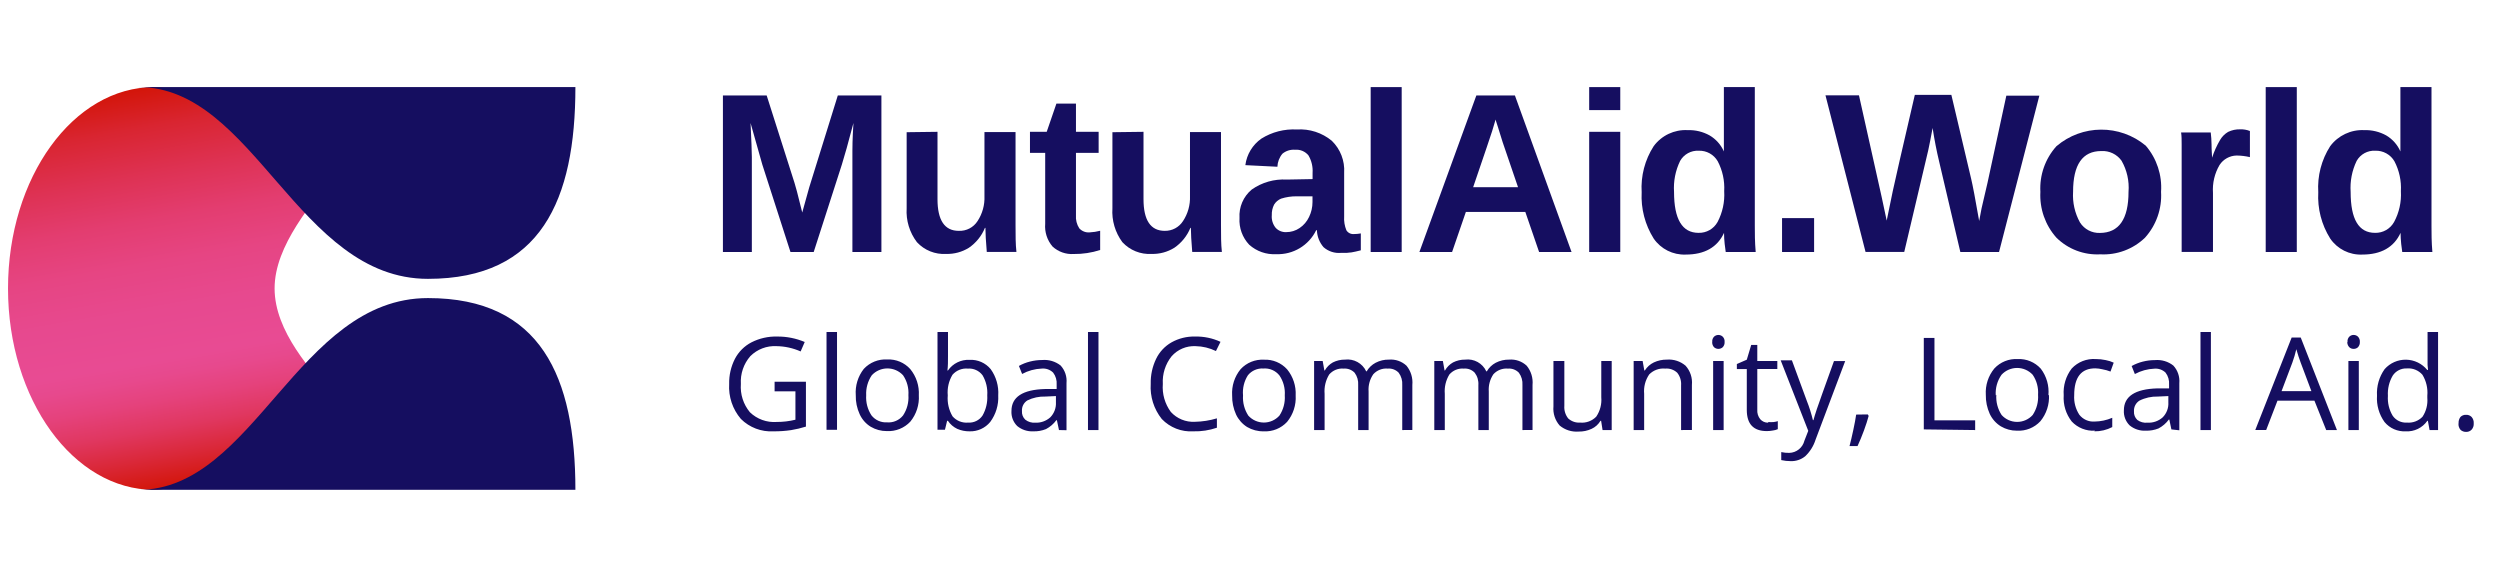
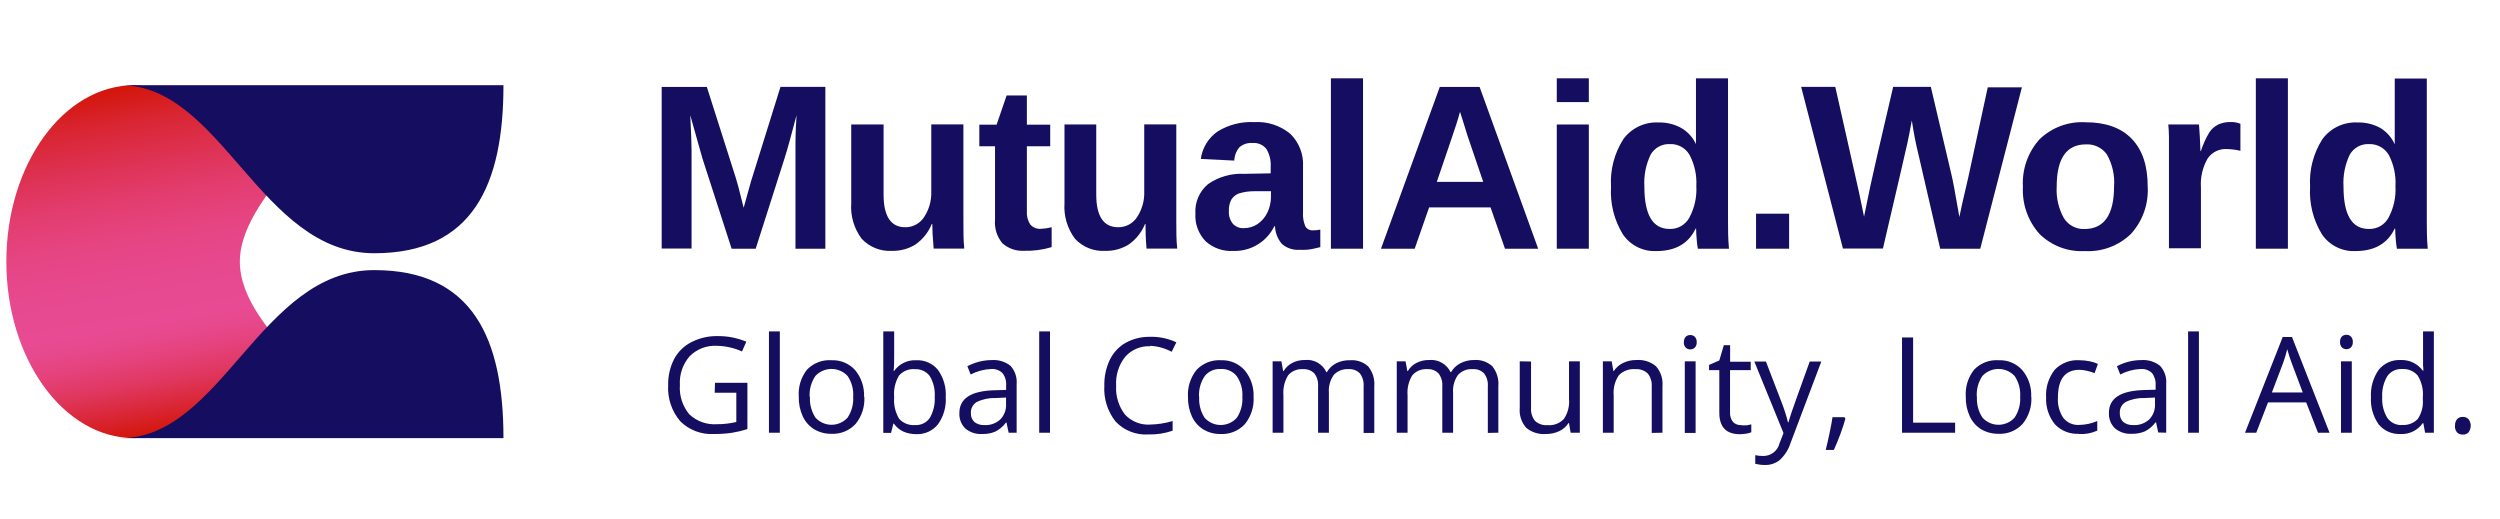
- <svg xmlns="http://www.w3.org/2000/svg" viewBox="0 0 312 72">
+ <svg xmlns="http://www.w3.org/2000/svg" viewBox="0 0 347 72">
  <defs>
-     <linearGradient id="linear-gradient" x1="298.34" y1="-75.73" x2="347.38" y2="-67.08" gradientTransform="matrix(0, 1, 1, 0, 95.02, -287.69)" gradientUnits="userSpaceOnUse">
+     <linearGradient id="linear-gradient" x1="301.87" y1="-78.9" x2="349.67" y2="-70.47" gradientTransform="matrix(0, 1, 1, 0, 97.58, -290.25)" gradientUnits="userSpaceOnUse">
      <stop offset="0" stop-color="#d31509" />
      <stop offset="0.1" stop-color="#d92531" />
      <stop offset="0.22" stop-color="#de3254" />
      <stop offset="0.33" stop-color="#e33d70" />
      <stop offset="0.44" stop-color="#e64583" />
      <stop offset="0.56" stop-color="#e7498f" />
      <stop offset="0.68" stop-color="#e84b93" />
      <stop offset="0.72" stop-color="#e7498d" />
      <stop offset="0.78" stop-color="#e5427c" />
      <stop offset="0.85" stop-color="#e03760" />
      <stop offset="0.92" stop-color="#da2839" />
      <stop offset="1" stop-color="#d31509" />
    </linearGradient>
  </defs>
  <g>
-     <path d="M96.67,47.64h3.91v5.6a13.23,13.23,0,0,1-1.86.44,14.12,14.12,0,0,1-2.19.15,5.33,5.33,0,0,1-4.07-1.55A6.14,6.14,0,0,1,91,47.92a6.56,6.56,0,0,1,.72-3.14,4.84,4.84,0,0,1,2.07-2.06A6.68,6.68,0,0,1,97,42a8.64,8.64,0,0,1,3.43.68l-.51,1.18a7.69,7.69,0,0,0-3-.66,4.29,4.29,0,0,0-3.28,1.25,4.83,4.83,0,0,0-1.18,3.47,4.94,4.94,0,0,0,1.13,3.53,4.35,4.35,0,0,0,3.34,1.21,9.61,9.61,0,0,0,2.34-.28V48.84H96.67Zm7.79,6h-1.31V41.43h1.31Zm10.21-4.32a4.76,4.76,0,0,1-1.06,3.3,3.75,3.75,0,0,1-2.94,1.18,3.9,3.9,0,0,1-2-.54,3.56,3.56,0,0,1-1.38-1.56,5.38,5.38,0,0,1-.49-2.38,4.75,4.75,0,0,1,1-3.28,3.71,3.71,0,0,1,2.93-1.18,3.64,3.64,0,0,1,2.87,1.2A4.76,4.76,0,0,1,114.67,49.35Zm-6.57,0a4.11,4.11,0,0,0,.66,2.52,2.29,2.29,0,0,0,1.94.87,2.31,2.31,0,0,0,2-.86,4.06,4.06,0,0,0,.67-2.53,3.93,3.93,0,0,0-.67-2.49,2.66,2.66,0,0,0-3.9,0A4.09,4.09,0,0,0,108.1,49.35ZM121,44.91a3.2,3.2,0,0,1,2.64,1.16,5.07,5.07,0,0,1,.94,3.28,5.12,5.12,0,0,1-1,3.31A3.2,3.2,0,0,1,121,53.83a3.72,3.72,0,0,1-1.54-.31,2.9,2.9,0,0,1-1.16-1h-.1l-.27,1.11H117V41.43h1.31v3c0,.67,0,1.27-.07,1.8h.07A3.09,3.09,0,0,1,121,44.91ZM120.79,46a2.27,2.27,0,0,0-1.92.77,4.26,4.26,0,0,0-.59,2.58,4.4,4.4,0,0,0,.6,2.61,2.3,2.3,0,0,0,1.94.78,2,2,0,0,0,1.8-.88,4.56,4.56,0,0,0,.59-2.52,4.34,4.34,0,0,0-.59-2.51A2.09,2.09,0,0,0,120.79,46Zm11.37,7.67-.26-1.23h-.07a3.76,3.76,0,0,1-1.29,1.11,3.87,3.87,0,0,1-1.59.28,2.91,2.91,0,0,1-2-.66,2.43,2.43,0,0,1-.72-1.88c0-1.74,1.39-2.66,4.18-2.74l1.46,0V48a2.18,2.18,0,0,0-.44-1.5A1.79,1.79,0,0,0,130,46a5.56,5.56,0,0,0-2.44.67l-.4-1a5.52,5.52,0,0,1,1.39-.55,6.15,6.15,0,0,1,1.52-.19,3.28,3.28,0,0,1,2.29.68,2.85,2.85,0,0,1,.74,2.2v5.88Zm-3-.92a2.63,2.63,0,0,0,1.92-.67,2.48,2.48,0,0,0,.7-1.87v-.78l-1.31.06a4.76,4.76,0,0,0-2.25.48,1.45,1.45,0,0,0-.68,1.33,1.34,1.34,0,0,0,.42,1.08A1.78,1.78,0,0,0,129.2,52.75Zm7.93.92h-1.31V41.43h1.31ZM149.21,43.2a3.74,3.74,0,0,0-3,1.27,5.06,5.06,0,0,0-1.09,3.45,5.21,5.21,0,0,0,1,3.49,3.78,3.78,0,0,0,3,1.23,10.22,10.22,0,0,0,2.75-.43v1.17a8.44,8.44,0,0,1-2.95.45,5,5,0,0,1-3.93-1.54,6.37,6.37,0,0,1-1.38-4.39,6.82,6.82,0,0,1,.67-3.11,4.73,4.73,0,0,1,1.92-2.06,5.71,5.71,0,0,1,2.95-.73,7.18,7.18,0,0,1,3.17.66l-.57,1.15A6.07,6.07,0,0,0,149.21,43.2Zm12.49,6.15a4.76,4.76,0,0,1-1.07,3.3,3.71,3.71,0,0,1-2.93,1.18,3.93,3.93,0,0,1-2.06-.54,3.69,3.69,0,0,1-1.38-1.56,5.52,5.52,0,0,1-.49-2.38,4.71,4.71,0,0,1,1.06-3.28,3.7,3.7,0,0,1,2.92-1.18,3.66,3.66,0,0,1,2.88,1.2A4.76,4.76,0,0,1,161.7,49.35Zm-6.57,0a4.11,4.11,0,0,0,.66,2.52,2.61,2.61,0,0,0,3.88,0,4.06,4.06,0,0,0,.67-2.53,3.93,3.93,0,0,0-.67-2.49,2.32,2.32,0,0,0-2-.86,2.29,2.29,0,0,0-1.93.84A4,4,0,0,0,155.13,49.35ZM175,53.67V48.06a2.32,2.32,0,0,0-.44-1.54,1.69,1.69,0,0,0-1.37-.52,2.18,2.18,0,0,0-1.8.7,3.34,3.34,0,0,0-.59,2.16v4.81h-1.3V48.06a2.32,2.32,0,0,0-.44-1.54,1.72,1.72,0,0,0-1.38-.52,2.14,2.14,0,0,0-1.8.74,4,4,0,0,0-.57,2.41v4.52H164V45.05h1.07l.21,1.18h.06a2.61,2.61,0,0,1,1-1,3.29,3.29,0,0,1,1.51-.35,2.58,2.58,0,0,1,2.65,1.46h.06a2.82,2.82,0,0,1,1.12-1.07,3.45,3.45,0,0,1,1.66-.39,2.87,2.87,0,0,1,2.19.76,3.3,3.3,0,0,1,.73,2.4v5.62Zm15,0V48.06a2.32,2.32,0,0,0-.44-1.54,1.71,1.71,0,0,0-1.37-.52,2.21,2.21,0,0,0-1.81.7,3.4,3.4,0,0,0-.58,2.16v4.81h-1.3V48.06a2.27,2.27,0,0,0-.45-1.54,1.68,1.68,0,0,0-1.37-.52,2.14,2.14,0,0,0-1.8.74,4,4,0,0,0-.57,2.41v4.52H179V45.05h1.07l.21,1.18h.06a2.61,2.61,0,0,1,1-1,3.26,3.26,0,0,1,1.51-.35,2.56,2.56,0,0,1,2.64,1.46h.07a2.79,2.79,0,0,1,1.11-1.07,3.52,3.52,0,0,1,1.67-.39,2.87,2.87,0,0,1,2.19.76,3.3,3.3,0,0,1,.73,2.4v5.62Zm5.23-8.62v5.59a2.26,2.26,0,0,0,.48,1.58,2,2,0,0,0,1.5.52,2.47,2.47,0,0,0,2-.74,3.73,3.73,0,0,0,.63-2.42V45.05h1.3v8.62H200l-.18-1.15h-.08a2.51,2.51,0,0,1-1.11,1,3.67,3.67,0,0,1-1.62.34,3.29,3.29,0,0,1-2.36-.75,3.18,3.18,0,0,1-.78-2.39V45.05Zm14.57,8.62V48.09a2.25,2.25,0,0,0-.48-1.57,1.94,1.94,0,0,0-1.5-.52,2.47,2.47,0,0,0-2,.73,3.7,3.7,0,0,0-.63,2.42v4.52h-1.31V45.05H205l.21,1.18h.07a2.7,2.7,0,0,1,1.12-1,3.74,3.74,0,0,1,1.62-.35,3.22,3.22,0,0,1,2.34.76,3.14,3.14,0,0,1,.79,2.4v5.62Zm5.31,0h-1.31V45.05h1.31Zm-1.42-11a.82.82,0,0,1,.22-.65.79.79,0,0,1,1.09,0,.82.82,0,0,1,.23.65.86.86,0,0,1-.23.66.81.81,0,0,1-1.09,0A.89.89,0,0,1,213.68,42.71Zm7,10a3.64,3.64,0,0,0,.67,0,2.89,2.89,0,0,0,.51-.11v1a2.14,2.14,0,0,1-.63.17,4.08,4.08,0,0,1-.74.07c-1.67,0-2.5-.88-2.5-2.64V46.06h-1.24v-.63l1.24-.54.55-1.84h.76v2h2.5v1h-2.5v5.08a1.7,1.7,0,0,0,.37,1.19A1.26,1.26,0,0,0,220.65,52.75Zm1.54-7.7h1.4L225.48,50a17.66,17.66,0,0,1,.77,2.43h.07c.07-.27.21-.73.42-1.37s.94-2.65,2.14-6h1.4l-3.7,9.82a4.87,4.87,0,0,1-1.29,2.06,2.72,2.72,0,0,1-1.81.61,5.27,5.27,0,0,1-1.18-.13v-1a4.19,4.19,0,0,0,1,.1A2,2,0,0,0,225.19,55l.48-1.23Zm10.86,6.75.12.18c-.14.52-.33,1.13-.59,1.83s-.52,1.34-.8,1.94h-1c.15-.55.3-1.22.47-2s.29-1.45.36-1.93Zm7,1.87V42.17h1.33V52.46h5.08v1.21Zm15.62-4.32a4.76,4.76,0,0,1-1.07,3.3,3.71,3.71,0,0,1-2.93,1.18,3.87,3.87,0,0,1-2-.54,3.64,3.64,0,0,1-1.39-1.56,5.52,5.52,0,0,1-.49-2.38,4.71,4.71,0,0,1,1.06-3.28,3.7,3.7,0,0,1,2.92-1.18,3.66,3.66,0,0,1,2.88,1.2A4.76,4.76,0,0,1,255.64,49.35Zm-6.57,0a4.11,4.11,0,0,0,.66,2.52,2.61,2.61,0,0,0,3.88,0,4.06,4.06,0,0,0,.67-2.53,3.93,3.93,0,0,0-.67-2.49,2.65,2.65,0,0,0-3.89,0A4,4,0,0,0,249.07,49.35Zm12.31,4.48a3.67,3.67,0,0,1-2.9-1.15,4.78,4.78,0,0,1-1-3.27,4.91,4.91,0,0,1,1-3.34,3.76,3.76,0,0,1,3-1.18,5.81,5.81,0,0,1,1.24.13,4.16,4.16,0,0,1,1,.32l-.4,1.11a5.27,5.27,0,0,0-1-.28,4,4,0,0,0-.9-.12c-1.76,0-2.63,1.11-2.63,3.35a4,4,0,0,0,.64,2.44,2.22,2.22,0,0,0,1.9.85,5.78,5.78,0,0,0,2.21-.47v1.16A4.7,4.7,0,0,1,261.38,53.83Zm9.54-.16-.26-1.23h-.06a3.76,3.76,0,0,1-1.29,1.11,4,4,0,0,1-1.6.28,2.91,2.91,0,0,1-2-.66,2.43,2.43,0,0,1-.72-1.88c0-1.74,1.39-2.66,4.18-2.74l1.46,0V48a2.18,2.18,0,0,0-.44-1.5,1.79,1.79,0,0,0-1.39-.49,5.59,5.59,0,0,0-2.44.67l-.4-1a5.68,5.68,0,0,1,1.39-.55,6.17,6.17,0,0,1,1.53-.19,3.24,3.24,0,0,1,2.28.68,2.86,2.86,0,0,1,.75,2.2v5.88ZM268,52.75a2.62,2.62,0,0,0,1.91-.67,2.44,2.44,0,0,0,.7-1.87v-.78l-1.31.06A4.83,4.83,0,0,0,267,50a1.47,1.47,0,0,0-.68,1.33,1.34,1.34,0,0,0,.42,1.08A1.79,1.79,0,0,0,268,52.75Zm7.92.92h-1.3V41.43h1.3Zm14.39,0L288.84,50h-4.61l-1.41,3.66h-1.36L286,42.12h1.13l4.52,11.55Zm-1.85-4.86-1.34-3.57c-.17-.45-.35-1-.54-1.66a14.16,14.16,0,0,1-.49,1.66l-1.35,3.57Zm5.92,4.86h-1.3V45.05h1.3Zm-1.41-11a.82.82,0,0,1,.22-.65.76.76,0,0,1,.55-.22.77.77,0,0,1,.54.22.86.86,0,0,1,.23.65.9.9,0,0,1-.23.66.76.76,0,0,1-.54.21.75.75,0,0,1-.55-.21A.89.89,0,0,1,292.94,42.71ZM303,52.52h-.07a3.07,3.07,0,0,1-2.7,1.31,3.22,3.22,0,0,1-2.64-1.16,5.06,5.06,0,0,1-.94-3.29,5.18,5.18,0,0,1,.95-3.31,3.49,3.49,0,0,1,5.32.1h.1l-.06-.63,0-.6V41.43h1.31V53.67h-1.06Zm-2.61.22a2.4,2.4,0,0,0,1.94-.73,3.7,3.7,0,0,0,.6-2.35v-.28a4.28,4.28,0,0,0-.61-2.61,2.32,2.32,0,0,0-1.95-.79,2,2,0,0,0-1.76.9,4.47,4.47,0,0,0-.6,2.52,4.27,4.27,0,0,0,.6,2.49A2,2,0,0,0,300.38,52.74Zm6.44.1a1.23,1.23,0,0,1,.23-.8.91.91,0,0,1,.7-.27.9.9,0,0,1,.7.27,1.09,1.09,0,0,1,.26.8,1.05,1.05,0,0,1-.26.78.9.9,0,0,1-.7.28,1,1,0,0,1-.67-.24A1.08,1.08,0,0,1,306.82,52.84Z" fill="#150e60" />
-     <path d="M106.38,31.45V19.61c0-.27,0-.53,0-.8s0-1.42.13-3.46c-.65,2.49-1.14,4.22-1.45,5.2l-3.51,10.9h-2.9l-3.51-10.9-1.47-5.2c.1,2.14.16,3.57.16,4.26V31.45H90.22V11.91h5.46l3.48,10.93.3,1.06.66,2.62.87-3.13,3.57-11.48H110V31.45Z" fill="#150e60" />
-     <path d="M117,16.45v8.41c0,2.63.89,3.95,2.65,3.95A2.65,2.65,0,0,0,122,27.59a5.27,5.27,0,0,0,.86-3.11v-8h3.88V28.08c0,1.27,0,2.39.11,3.36h-3.7c-.11-1.33-.17-2.33-.17-3h-.06a5.56,5.56,0,0,1-2,2.48,5.1,5.1,0,0,1-2.84.77,4.58,4.58,0,0,1-3.65-1.47A6.33,6.33,0,0,1,113.15,26v-9.5Z" fill="#150e60" />
-     <path d="M134,31.7a3.56,3.56,0,0,1-2.64-.93,3.87,3.87,0,0,1-.92-2.84V19.08h-1.9V16.45h2.09l1.21-3.52h2.44v3.52h2.83v2.63h-2.83v7.79a2.62,2.62,0,0,0,.41,1.62A1.56,1.56,0,0,0,136,29a6.34,6.34,0,0,0,1.3-.2v2.4A10.38,10.38,0,0,1,134,31.7Z" fill="#150e60" />
-     <path d="M142.71,16.45v8.41c0,2.63.89,3.95,2.65,3.95a2.64,2.64,0,0,0,2.28-1.22,5.27,5.27,0,0,0,.87-3.11v-8h3.87V28.08c0,1.27,0,2.39.11,3.36h-3.7c-.11-1.33-.17-2.33-.17-3h-.06a5.56,5.56,0,0,1-2,2.48,5.1,5.1,0,0,1-2.84.77,4.59,4.59,0,0,1-3.65-1.47A6.39,6.39,0,0,1,138.83,26v-9.5Z" fill="#150e60" />
-     <path d="M159.28,31.72a4.64,4.64,0,0,1-3.38-1.18,4.46,4.46,0,0,1-1.21-3.34,4.26,4.26,0,0,1,1.52-3.54,6.9,6.9,0,0,1,4.38-1.25l3.22-.06v-.76a3.81,3.81,0,0,0-.51-2.19,1.93,1.93,0,0,0-1.67-.71,2.2,2.2,0,0,0-1.58.49,2.68,2.68,0,0,0-.63,1.63l-4-.2a4.79,4.79,0,0,1,2-3.31,7.57,7.57,0,0,1,4.43-1.14,6.21,6.21,0,0,1,4.36,1.41,5.12,5.12,0,0,1,1.54,4V27a3.89,3.89,0,0,0,.28,1.74,1,1,0,0,0,.94.47,4.74,4.74,0,0,0,.86-.08v2.11l-.62.15-.55.11c-.19,0-.38.05-.59.06s-.45,0-.72,0a2.91,2.91,0,0,1-2.17-.71,3.41,3.41,0,0,1-.83-2.12h-.09A5.31,5.31,0,0,1,159.28,31.72Zm4.52-7.22-2,0a6.21,6.21,0,0,0-1.92.29,1.86,1.86,0,0,0-.87.74,2.68,2.68,0,0,0-.29,1.33,2.2,2.2,0,0,0,.49,1.58,1.69,1.69,0,0,0,1.31.53,2.93,2.93,0,0,0,1.67-.51,3.4,3.4,0,0,0,1.18-1.38,4.23,4.23,0,0,0,.43-1.86V24.5Z" fill="#150e60" />
-     <path d="M171.06,31.45V10.87h3.87V31.45Z" fill="#150e60" />
-     <path d="M192.08,31.45l-1.72-5h-7.42l-1.72,5h-4.08l7.11-19.54h4.81l7.07,19.54Zm-5.44-16.53-.08.3c-.09.34-.21.72-.34,1.14s-.92,2.76-2.37,7h5.6l-1.92-5.62-.59-1.89Z" fill="#150e60" />
-     <path d="M198.33,13.74V10.87h3.88v2.87Zm0,17.71v-15h3.88v15Z" fill="#150e60" />
-     <path d="M215.37,31.45c0-.14-.08-.49-.13-1a13.06,13.06,0,0,1-.08-1.39h0c-.83,1.81-2.44,2.71-4.78,2.71a4.62,4.62,0,0,1-4-2A9.89,9.89,0,0,1,204.88,24a9.56,9.56,0,0,1,1.5-5.76,4.94,4.94,0,0,1,4.24-2,5.27,5.27,0,0,1,2.74.66,4.36,4.36,0,0,1,1.78,2h0l0-2.47V10.87H219V28.18c0,.92,0,2,.11,3.27Zm-.19-7.59a7.16,7.16,0,0,0-.81-3.74A2.63,2.63,0,0,0,212,18.81a2.52,2.52,0,0,0-2.32,1.27,7.72,7.72,0,0,0-.76,3.88q0,5.1,3.06,5.1a2.63,2.63,0,0,0,2.37-1.35A7.31,7.31,0,0,0,215.18,23.86Z" fill="#150e60" />
-     <path d="M222.4,31.45V27.22h4v4.23Z" fill="#150e60" />
-     <path d="M249.48,31.45h-4.83L242,20.14q-.48-2-.81-4.17-.33,1.81-.54,2.76t-3,12.71h-4.83l-5-19.54H232l2.82,12.63.64,3c.26-1.28.51-2.51.76-3.69s1.16-5.16,2.75-12h4.56L246,22.31q.28,1.15,1,5.27L247.3,26l.74-3.18,2.35-10.88h4.12Z" fill="#150e60" />
-     <path d="M269.7,23.94a7.85,7.85,0,0,1-2,5.72,7.45,7.45,0,0,1-5.58,2.08,7.23,7.23,0,0,1-5.48-2.08,7.93,7.93,0,0,1-2-5.71,7.86,7.86,0,0,1,2-5.7,8.65,8.65,0,0,1,11.15-.07A8,8,0,0,1,269.7,23.94Zm-4.06,0a6.74,6.74,0,0,0-.87-3.88,2.9,2.9,0,0,0-2.52-1.21c-2.36,0-3.53,1.7-3.53,5.09a7,7,0,0,0,.86,3.82,2.82,2.82,0,0,0,2.49,1.31C264.44,29.06,265.64,27.35,265.64,23.94Z" fill="#150e60" />
-     <path d="M272.27,31.45V20c0-.83,0-1.51,0-2s0-1.05-.07-1.47h3.7A13.77,13.77,0,0,1,276,18c0,.85.07,1.4.07,1.68h0a11,11,0,0,1,1-2.22,2.81,2.81,0,0,1,1-1,3.25,3.25,0,0,1,1.51-.32,3,3,0,0,1,1.21.21v3.26a7.68,7.68,0,0,0-1.66-.2A2.6,2.6,0,0,0,277,20.59a6.08,6.08,0,0,0-.82,3.49v7.36h-3.86Z" fill="#150e60" />
-     <path d="M282.76,31.45V10.87h3.88V31.45Z" fill="#150e60" />
-     <path d="M299.8,31.45c0-.14-.08-.49-.13-1s-.08-1-.08-1.39h0c-.83,1.81-2.44,2.71-4.78,2.71a4.6,4.6,0,0,1-4-2A9.82,9.82,0,0,1,289.32,24a9.56,9.56,0,0,1,1.49-5.76,5,5,0,0,1,4.25-2,5.32,5.32,0,0,1,2.74.66,4.34,4.34,0,0,1,1.77,2h0l0-2.47V10.87h3.88V28.18c0,.92,0,2,.11,3.27Zm-.17-7.59a7.16,7.16,0,0,0-.81-3.74,2.66,2.66,0,0,0-2.39-1.31,2.51,2.51,0,0,0-2.32,1.27,7.74,7.74,0,0,0-.75,3.88c0,3.4,1,5.1,3.05,5.1a2.64,2.64,0,0,0,2.37-1.35A7.21,7.21,0,0,0,299.63,23.86Z" fill="#150e60" />
+     <path d="M99.24,53.13h4.5v6.43a15.5,15.5,0,0,1-2.14.51,16.79,16.79,0,0,1-2.51.17,6.11,6.11,0,0,1-4.68-1.78,7.1,7.1,0,0,1-1.67-5,7.66,7.66,0,0,1,.82-3.61A5.58,5.58,0,0,1,96,47.47a7.68,7.68,0,0,1,3.65-.82,9.93,9.93,0,0,1,3.94.78l-.6,1.35A8.9,8.9,0,0,0,99.5,48a4.92,4.92,0,0,0-3.77,1.44,5.56,5.56,0,0,0-1.36,4,5.71,5.71,0,0,0,1.3,4.06,5.07,5.07,0,0,0,3.84,1.38,11.44,11.44,0,0,0,2.69-.31V54.51h-3Zm9,6.93h-1.51V46h1.51Zm11.73-5a5.45,5.45,0,0,1-1.22,3.79,4.27,4.27,0,0,1-3.37,1.36,4.52,4.52,0,0,1-2.36-.62,4.14,4.14,0,0,1-1.59-1.79,6.18,6.18,0,0,1-.56-2.74A5.44,5.44,0,0,1,112,51.32,4.29,4.29,0,0,1,115.4,50a4.17,4.17,0,0,1,3.3,1.38A5.42,5.42,0,0,1,119.93,55.09Zm-7.55,0a4.77,4.77,0,0,0,.76,2.9,3,3,0,0,0,4.47,0,4.72,4.72,0,0,0,.77-2.91,4.56,4.56,0,0,0-.77-2.86,3.05,3.05,0,0,0-4.48,0A4.65,4.65,0,0,0,112.38,55.09ZM127.19,50a3.68,3.68,0,0,1,3,1.34,5.86,5.86,0,0,1,1.08,3.77,5.89,5.89,0,0,1-1.09,3.8,3.67,3.67,0,0,1-3,1.35,4.49,4.49,0,0,1-1.78-.35,3.3,3.3,0,0,1-1.33-1.11H124l-.32,1.28h-1.08V46h1.51v3.42c0,.76,0,1.45-.08,2.06h.08A3.56,3.56,0,0,1,127.19,50ZM127,51.24a2.63,2.63,0,0,0-2.22.89,5,5,0,0,0-.67,3,5,5,0,0,0,.69,3A2.69,2.69,0,0,0,127,59a2.31,2.31,0,0,0,2.06-1,5.22,5.22,0,0,0,.68-2.9,5,5,0,0,0-.68-2.89A2.41,2.41,0,0,0,127,51.24ZM140,60.06l-.3-1.41h-.07a4.17,4.17,0,0,1-1.49,1.26,4.44,4.44,0,0,1-1.83.33,3.33,3.33,0,0,1-2.32-.76,2.8,2.8,0,0,1-.83-2.16q0-3,4.8-3.15l1.69-.05V53.5a2.47,2.47,0,0,0-.51-1.72,2.06,2.06,0,0,0-1.6-.56,6.67,6.67,0,0,0-2.81.76l-.46-1.15a7.49,7.49,0,0,1,1.6-.62,7.09,7.09,0,0,1,1.76-.23,3.78,3.78,0,0,1,2.62.79,3.3,3.3,0,0,1,.86,2.52v6.77ZM136.64,59a3,3,0,0,0,2.19-.77,2.82,2.82,0,0,0,.81-2.15v-.9l-1.5.07a5.44,5.44,0,0,0-2.59.56,1.67,1.67,0,0,0-.79,1.53,1.59,1.59,0,0,0,.49,1.24A2.12,2.12,0,0,0,136.64,59Zm9.1,1.06h-1.5V46h1.5Zm13.89-12a4.33,4.33,0,0,0-3.45,1.46,5.84,5.84,0,0,0-1.26,4,6,6,0,0,0,1.21,4,4.37,4.37,0,0,0,3.48,1.41,11.83,11.83,0,0,0,3.15-.49v1.34a9.51,9.51,0,0,1-3.39.52,5.74,5.74,0,0,1-4.51-1.77,7.29,7.29,0,0,1-1.58-5,7.93,7.93,0,0,1,.76-3.58,5.43,5.43,0,0,1,2.2-2.37,6.77,6.77,0,0,1,3.4-.83,8.16,8.16,0,0,1,3.64.76l-.65,1.32A7,7,0,0,0,159.63,48ZM174,55.09a5.5,5.5,0,0,1-1.22,3.79,4.31,4.31,0,0,1-3.38,1.36,4.54,4.54,0,0,1-2.36-.62,4.2,4.2,0,0,1-1.59-1.79,6.32,6.32,0,0,1-.56-2.74,5.44,5.44,0,0,1,1.21-3.77A4.3,4.3,0,0,1,169.45,50a4.2,4.2,0,0,1,3.3,1.38A5.42,5.42,0,0,1,174,55.09Zm-7.55,0a4.78,4.78,0,0,0,.75,2.9,3,3,0,0,0,4.47,0,4.72,4.72,0,0,0,.77-2.91,4.56,4.56,0,0,0-.77-2.86,2.66,2.66,0,0,0-2.25-1,2.62,2.62,0,0,0-2.22,1A4.65,4.65,0,0,0,166.43,55.09Zm22.82,5V53.61a2.63,2.63,0,0,0-.51-1.77,1.93,1.93,0,0,0-1.57-.6,2.54,2.54,0,0,0-2.07.81,3.78,3.78,0,0,0-.67,2.47v5.54h-1.5V53.61a2.63,2.63,0,0,0-.51-1.77,2,2,0,0,0-1.58-.6,2.48,2.48,0,0,0-2.07.85,4.6,4.6,0,0,0-.65,2.77v5.2h-1.5V50.15h1.22l.24,1.35h.07a3,3,0,0,1,1.2-1.13,3.7,3.7,0,0,1,1.73-.4,2.94,2.94,0,0,1,3,1.68h.07a3.19,3.19,0,0,1,1.29-1.23A4,4,0,0,1,187.4,50a3.35,3.35,0,0,1,2.51.86,3.86,3.86,0,0,1,.84,2.76v6.47Zm17.24,0V53.61a2.63,2.63,0,0,0-.51-1.77,1.94,1.94,0,0,0-1.57-.6,2.51,2.51,0,0,0-2.07.81,3.78,3.78,0,0,0-.67,2.47v5.54h-1.5V53.61a2.63,2.63,0,0,0-.51-1.77,2,2,0,0,0-1.58-.6,2.48,2.48,0,0,0-2.07.85,4.53,4.53,0,0,0-.66,2.77v5.2h-1.5V50.15h1.22l.25,1.35h.07a2.91,2.91,0,0,1,1.2-1.13,3.65,3.65,0,0,1,1.73-.4,3,3,0,0,1,3,1.68h.07a3.19,3.19,0,0,1,1.29-1.23,4,4,0,0,1,1.91-.45,3.39,3.39,0,0,1,2.52.86,3.86,3.86,0,0,1,.84,2.76v6.47Zm6-9.91v6.43a2.58,2.58,0,0,0,.55,1.81,2.29,2.29,0,0,0,1.73.59,2.79,2.79,0,0,0,2.27-.85,4.26,4.26,0,0,0,.72-2.77V50.15h1.5v9.91H218l-.22-1.33h-.08a3,3,0,0,1-1.29,1.12,4.24,4.24,0,0,1-1.86.39,3.8,3.8,0,0,1-2.71-.86,3.65,3.65,0,0,1-.9-2.75V50.15Zm16.75,9.91V53.65a2.63,2.63,0,0,0-.55-1.81,2.26,2.26,0,0,0-1.73-.6,2.85,2.85,0,0,0-2.28.84,4.27,4.27,0,0,0-.72,2.78v5.2h-1.5V50.15h1.22l.24,1.35H224a3.13,3.13,0,0,1,1.3-1.13,4.15,4.15,0,0,1,1.85-.4,3.82,3.82,0,0,1,2.7.86,3.7,3.7,0,0,1,.9,2.76v6.47Zm6.09,0h-1.5V50.15h1.5Zm-1.62-12.6a1,1,0,0,1,.25-.75.88.88,0,0,1,.63-.24.92.92,0,0,1,.63.24,1,1,0,0,1,.26.75,1,1,0,0,1-.26.76.93.93,0,0,1-.63.25.89.89,0,0,1-.63-.25A1,1,0,0,1,233.72,47.46Zm8,11.54a6.49,6.49,0,0,0,.77,0l.58-.13V60a2.6,2.6,0,0,1-.72.19,5.49,5.49,0,0,1-.85.08c-1.92,0-2.87-1-2.87-3v-5.9h-1.42v-.72l1.42-.62.63-2.12h.87v2.3H243v1.16h-2.87v5.84a2,2,0,0,0,.42,1.37A1.47,1.47,0,0,0,241.73,59Zm1.77-8.85h1.61l2.17,5.65a22.09,22.09,0,0,1,.89,2.79h.07c.08-.3.24-.83.49-1.57s1.07-3,2.46-6.87h1.61l-4.26,11.28a5.46,5.46,0,0,1-1.49,2.37,3.11,3.11,0,0,1-2.07.71,5.6,5.6,0,0,1-1.35-.16v-1.2a5.35,5.35,0,0,0,1.11.11A2.3,2.3,0,0,0,247,61.52l.55-1.41ZM256,57.91l.14.2c-.16.61-.39,1.31-.68,2.1s-.61,1.55-.92,2.24h-1.13c.16-.63.34-1.41.53-2.33s.34-1.66.41-2.21Zm8,2.15V46.84h1.54V58.67h5.83v1.39Zm17.95-5a5.45,5.45,0,0,1-1.22,3.79,4.27,4.27,0,0,1-3.37,1.36,4.54,4.54,0,0,1-2.36-.62,4.14,4.14,0,0,1-1.59-1.79,6.18,6.18,0,0,1-.56-2.74A5.44,5.44,0,0,1,274,51.32,4.29,4.29,0,0,1,277.4,50a4.17,4.17,0,0,1,3.3,1.38A5.37,5.37,0,0,1,281.93,55.09Zm-7.55,0a4.77,4.77,0,0,0,.76,2.9,3,3,0,0,0,4.47,0,4.72,4.72,0,0,0,.77-2.91,4.56,4.56,0,0,0-.77-2.86,3.05,3.05,0,0,0-4.48,0A4.65,4.65,0,0,0,274.38,55.09Zm14.16,5.15a4.25,4.25,0,0,1-3.34-1.32A5.51,5.51,0,0,1,284,55.17a5.64,5.64,0,0,1,1.2-3.85A4.34,4.34,0,0,1,288.64,50a6.85,6.85,0,0,1,1.42.15,4.7,4.7,0,0,1,1.13.36l-.46,1.28a6.94,6.94,0,0,0-1.09-.33,4.68,4.68,0,0,0-1-.13q-3,0-3,3.85a4.58,4.58,0,0,0,.73,2.8,2.59,2.59,0,0,0,2.19,1,6.6,6.6,0,0,0,2.54-.54v1.33A5.32,5.32,0,0,1,288.54,60.24Zm11-.18-.3-1.41h-.07a4.17,4.17,0,0,1-1.49,1.26,4.47,4.47,0,0,1-1.83.33,3.31,3.31,0,0,1-2.32-.76,2.8,2.8,0,0,1-.83-2.16q0-3,4.8-3.15l1.68-.05V53.5a2.52,2.52,0,0,0-.5-1.72,2.06,2.06,0,0,0-1.6-.56,6.67,6.67,0,0,0-2.81.76l-.46-1.15a7.29,7.29,0,0,1,1.6-.62,7.09,7.09,0,0,1,1.76-.23,3.78,3.78,0,0,1,2.62.79,3.3,3.3,0,0,1,.86,2.52v6.77ZM296.11,59a3,3,0,0,0,2.19-.77,2.82,2.82,0,0,0,.81-2.15v-.9l-1.5.07a5.44,5.44,0,0,0-2.59.56,1.67,1.67,0,0,0-.79,1.53,1.59,1.59,0,0,0,.49,1.24A2.08,2.08,0,0,0,296.11,59Zm9.1,1.06h-1.5V46h1.5Zm16.53,0-1.64-4.21h-5.3l-1.63,4.21h-1.56l5.23-13.28h1.29l5.21,13.28Zm-2.12-5.59-1.54-4.1c-.2-.51-.4-1.15-.61-1.9-.14.57-.33,1.21-.57,1.9l-1.56,4.1Zm6.81,5.59h-1.5V50.15h1.5Zm-1.63-12.6a1,1,0,0,1,.25-.75.89.89,0,0,1,.64-.24.88.88,0,0,1,.62.24,1,1,0,0,1,.26.75,1,1,0,0,1-.26.76.89.89,0,0,1-.62.25.9.9,0,0,1-.64-.25A1,1,0,0,1,324.8,47.46Zm11.56,11.27h-.08a3.54,3.54,0,0,1-3.12,1.51,3.7,3.7,0,0,1-3-1.33,5.93,5.93,0,0,1-1.07-3.78,6,6,0,0,1,1.08-3.81,3.67,3.67,0,0,1,3-1.35,3.63,3.63,0,0,1,3.1,1.46h.11l-.06-.71,0-.7V46h1.5V60.06h-1.22Zm-3,.25a2.72,2.72,0,0,0,2.23-.83,4.24,4.24,0,0,0,.7-2.7v-.32a4.91,4.91,0,0,0-.71-3,2.65,2.65,0,0,0-2.23-.91,2.33,2.33,0,0,0-2,1,5.18,5.18,0,0,0-.7,2.9,5,5,0,0,0,.7,2.87A2.36,2.36,0,0,0,333.35,59Zm7.4.12a1.34,1.34,0,0,1,.27-.91,1,1,0,0,1,.8-.32,1,1,0,0,1,.81.32,1.52,1.52,0,0,1,0,1.81,1,1,0,0,1-.81.32,1.07,1.07,0,0,1-.77-.28A1.26,1.26,0,0,1,340.75,59.1Z" fill="#150e60" />
+     <path d="M110.41,34.52V20.92c0-.32,0-.62,0-.93s0-1.62.15-4q-1.12,4.29-1.67,6l-4,12.53h-3.34L97.5,22l-1.69-6c.12,2.46.18,4.1.18,4.9v13.6H91.84V12.07h6.27l4,12.56.35,1.21.76,3,1-3.6,4.11-13.18h6.23V34.52Z" fill="#150e60" />
+     <path d="M122.64,17.28V27c0,3,1,4.54,3,4.54a3.07,3.07,0,0,0,2.62-1.4,6.06,6.06,0,0,0,1-3.58V17.27h4.46V30.65c0,1.46,0,2.75.12,3.86h-4.25c-.13-1.52-.19-2.67-.19-3.42h-.07a6.43,6.43,0,0,1-2.27,2.85,5.89,5.89,0,0,1-3.26.88,5.3,5.3,0,0,1-4.2-1.68,7.37,7.37,0,0,1-1.45-4.94V17.28Z" fill="#150e60" />
+     <path d="M142.11,34.81a4.13,4.13,0,0,1-3-1.07,4.5,4.5,0,0,1-1-3.26V20.3h-2.18v-3h2.4l1.39-4.05h2.81v4.05h3.24v3h-3.24v9a3,3,0,0,0,.47,1.86,1.78,1.78,0,0,0,1.48.6,7,7,0,0,0,1.49-.22v2.76A12.11,12.11,0,0,1,142.11,34.81Z" fill="#150e60" />
+     <path d="M152.16,17.28V27c0,3,1,4.54,3.05,4.54a3.06,3.06,0,0,0,2.61-1.4,6.06,6.06,0,0,0,1-3.58V17.27h4.45V30.65c0,1.46,0,2.75.13,3.86h-4.26C159,33,159,31.84,159,31.09h-.07a6.43,6.43,0,0,1-2.27,2.85,5.89,5.89,0,0,1-3.26.88,5.27,5.27,0,0,1-4.19-1.68,7.38,7.38,0,0,1-1.46-4.94V17.28Z" fill="#150e60" />
+     <path d="M171.2,34.83a5.26,5.26,0,0,1-3.88-1.36,5.11,5.11,0,0,1-1.4-3.83,4.93,4.93,0,0,1,1.75-4.08,8,8,0,0,1,5-1.43l3.7-.07v-.87a4.34,4.34,0,0,0-.59-2.51,2.2,2.2,0,0,0-1.92-.83,2.49,2.49,0,0,0-1.81.57,3,3,0,0,0-.73,1.87l-4.65-.23A5.56,5.56,0,0,1,169,18.25a8.81,8.81,0,0,1,5.09-1.3,7.15,7.15,0,0,1,5,1.62,5.9,5.9,0,0,1,1.77,4.57v6.28a4.36,4.36,0,0,0,.32,2,1.14,1.14,0,0,0,1.08.55,4.46,4.46,0,0,0,1-.1V34.3l-.71.17c-.21.05-.42.1-.63.13s-.43.06-.67.07a7,7,0,0,1-.84,0,3.35,3.35,0,0,1-2.49-.82,4,4,0,0,1-.95-2.44h-.1A6.1,6.1,0,0,1,171.2,34.83Zm5.19-8.29-2.29,0a7.08,7.08,0,0,0-2.2.33,2.2,2.2,0,0,0-1,.85,3.07,3.07,0,0,0-.33,1.53,2.54,2.54,0,0,0,.56,1.82,1.94,1.94,0,0,0,1.5.6,3.43,3.43,0,0,0,1.92-.57,4.07,4.07,0,0,0,1.36-1.59,5,5,0,0,0,.5-2.14v-.87Z" fill="#150e60" />
+     <path d="M184.73,34.52V10.87h4.46V34.52Z" fill="#150e60" />
+     <path d="M208.89,34.52l-2-5.73h-8.53l-2,5.73h-4.68l8.16-22.45h5.53l8.13,22.45Zm-6.24-19-.1.35c-.1.39-.24.82-.39,1.31s-1.06,3.17-2.73,8.06h6.44l-2.2-6.46L203,16.61Z" fill="#150e60" />
+     <path d="M216.08,14.17v-3.3h4.45v3.3Zm0,20.35V17.28h4.45V34.52Z" fill="#150e60" />
+     <path d="M235.66,34.52a11.21,11.21,0,0,1-.15-1.2c-.06-.63-.09-1.17-.09-1.6h-.06c-1,2.09-2.8,3.13-5.49,3.13a5.31,5.31,0,0,1-4.63-2.35,11.3,11.3,0,0,1-1.63-6.57,11,11,0,0,1,1.72-6.63A5.68,5.68,0,0,1,230.21,17a6.14,6.14,0,0,1,3.14.76A5,5,0,0,1,235.4,20h0l0-2.83v-6.3h4.45V30.76c0,1.06,0,2.31.13,3.76Zm-.21-8.72a8.26,8.26,0,0,0-.94-4.3A3,3,0,0,0,231.77,20a2.91,2.91,0,0,0-2.66,1.46,9,9,0,0,0-.87,4.46c0,3.92,1.17,5.86,3.51,5.86a3,3,0,0,0,2.72-1.55A8.32,8.32,0,0,0,235.45,25.8Z" fill="#150e60" />
+     <path d="M243.74,34.52V29.66h4.59v4.86Z" fill="#150e60" />
+     <path d="M274.86,34.52H269.3l-3-13c-.38-1.53-.69-3.13-.94-4.8-.25,1.39-.46,2.45-.62,3.17s-1.28,5.6-3.39,14.61h-5.55L250,12.06h4.74L258,26.56l.73,3.51q.45-2.2.87-4.23t3.17-13.78H268l2.82,12c.23.89.6,2.92,1.14,6.06l.39-1.84.85-3.67,2.7-12.49h4.74Z" fill="#150e60" />
+     <path d="M298.1,25.89a9,9,0,0,1-2.32,6.57,8.52,8.52,0,0,1-6.41,2.39,8.3,8.3,0,0,1-6.3-2.39,9.13,9.13,0,0,1-2.29-6.56,9.08,9.08,0,0,1,2.29-6.55,8.48,8.48,0,0,1,6.4-2.38c2.8,0,4.94.76,6.42,2.3S298.1,23,298.1,25.89Zm-4.67,0a7.8,7.8,0,0,0-1-4.46,3.34,3.34,0,0,0-2.9-1.39q-4.06,0-4.06,5.85a8,8,0,0,0,1,4.39,3.23,3.23,0,0,0,2.86,1.51C292.05,31.78,293.43,29.81,293.43,25.89Z" fill="#150e60" />
+     <path d="M301.05,34.52V21.33c0-.95,0-1.74,0-2.36s-.05-1.2-.09-1.69h4.26c0,.19.07.77.12,1.75s.08,1.61.08,1.94h.06a12.52,12.52,0,0,1,1.16-2.57,3.16,3.16,0,0,1,1.21-1.1,3.87,3.87,0,0,1,1.74-.36,3.35,3.35,0,0,1,1.38.24v3.75a9,9,0,0,0-1.9-.24A3,3,0,0,0,306.42,22a7.09,7.09,0,0,0-.93,4v8.46h-4.44Z" fill="#150e60" />
+     <path d="M313.11,34.52V10.87h4.45V34.52Z" fill="#150e60" />
+     <path d="M332.69,34.52a11.21,11.21,0,0,1-.15-1.2c-.06-.63-.09-1.17-.09-1.6h-.06c-1,2.09-2.8,3.13-5.49,3.13a5.31,5.31,0,0,1-4.63-2.35,11.3,11.3,0,0,1-1.63-6.57,11,11,0,0,1,1.72-6.63A5.68,5.68,0,0,1,327.24,17a6.2,6.2,0,0,1,3.15.76,5.08,5.08,0,0,1,2,2.27h0l0-2.83v-6.3h4.45V30.76c0,1.06,0,2.31.13,3.76Zm-.2-8.72a8.27,8.27,0,0,0-.93-4.3A3.05,3.05,0,0,0,328.82,20a2.9,2.9,0,0,0-2.67,1.46,9,9,0,0,0-.87,4.46c0,3.92,1.17,5.86,3.51,5.86a3,3,0,0,0,2.73-1.55A8.33,8.33,0,0,0,332.49,25.8Z" fill="#150e60" />
  </g>
  <g>
-     <path d="M19.22,61.13C9.16,61.13,1,49.87,1,36S9.16,10.87,19.22,10.87c3.76,0,14.27,4.3,18.22,4.3,15.86,0-3.17,10-3.17,20.82s18.41,19.35,4.58,19.35C34.08,55.34,23.63,61.13,19.22,61.13Z" fill="url(#linear-gradient)" />
-     <path d="M71.81,61.13c0-14.1-4.31-23.93-18.4-23.93-16.21,0-21.69,23.93-36.09,23.93Z" fill="#150e60" />
-     <path d="M71.81,10.87c0,14.1-4.31,23.93-18.4,23.93-16.21,0-21.69-23.93-36.09-23.93Z" fill="#150e60" />
+     <path d="M18.62,60.81c-9.8,0-17.74-11-17.74-24.5S8.82,11.83,18.62,11.83c3.66,0,13.91,4.19,17.76,4.19,15.46,0-3.09,9.77-3.09,20.29s17.94,18.86,4.47,18.86C33.1,55.17,22.92,60.81,18.62,60.81Z" fill="url(#linear-gradient)" />
+     <path d="M69.88,60.81c0-13.74-4.21-23.32-17.93-23.32-15.8,0-21.15,23.32-35.19,23.32Z" fill="#150e60" />
+     <path d="M69.88,11.83c0,13.74-4.21,23.32-17.93,23.32-15.8,0-21.15-23.32-35.19-23.32Z" fill="#150e60" />
  </g>
</svg>
